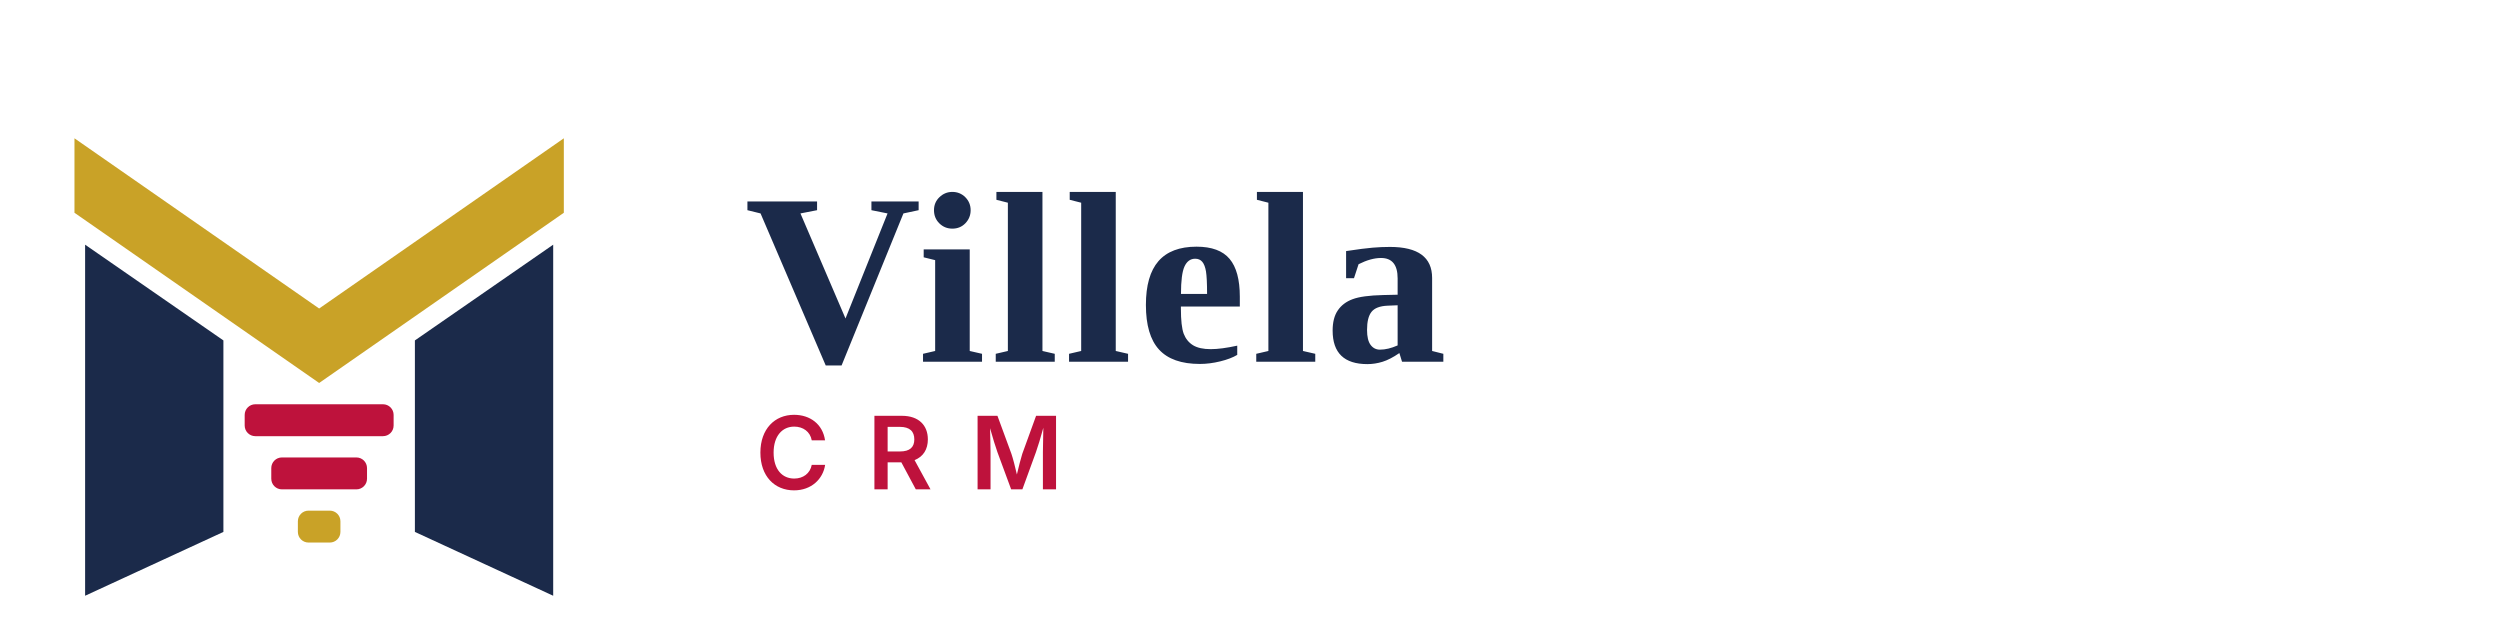
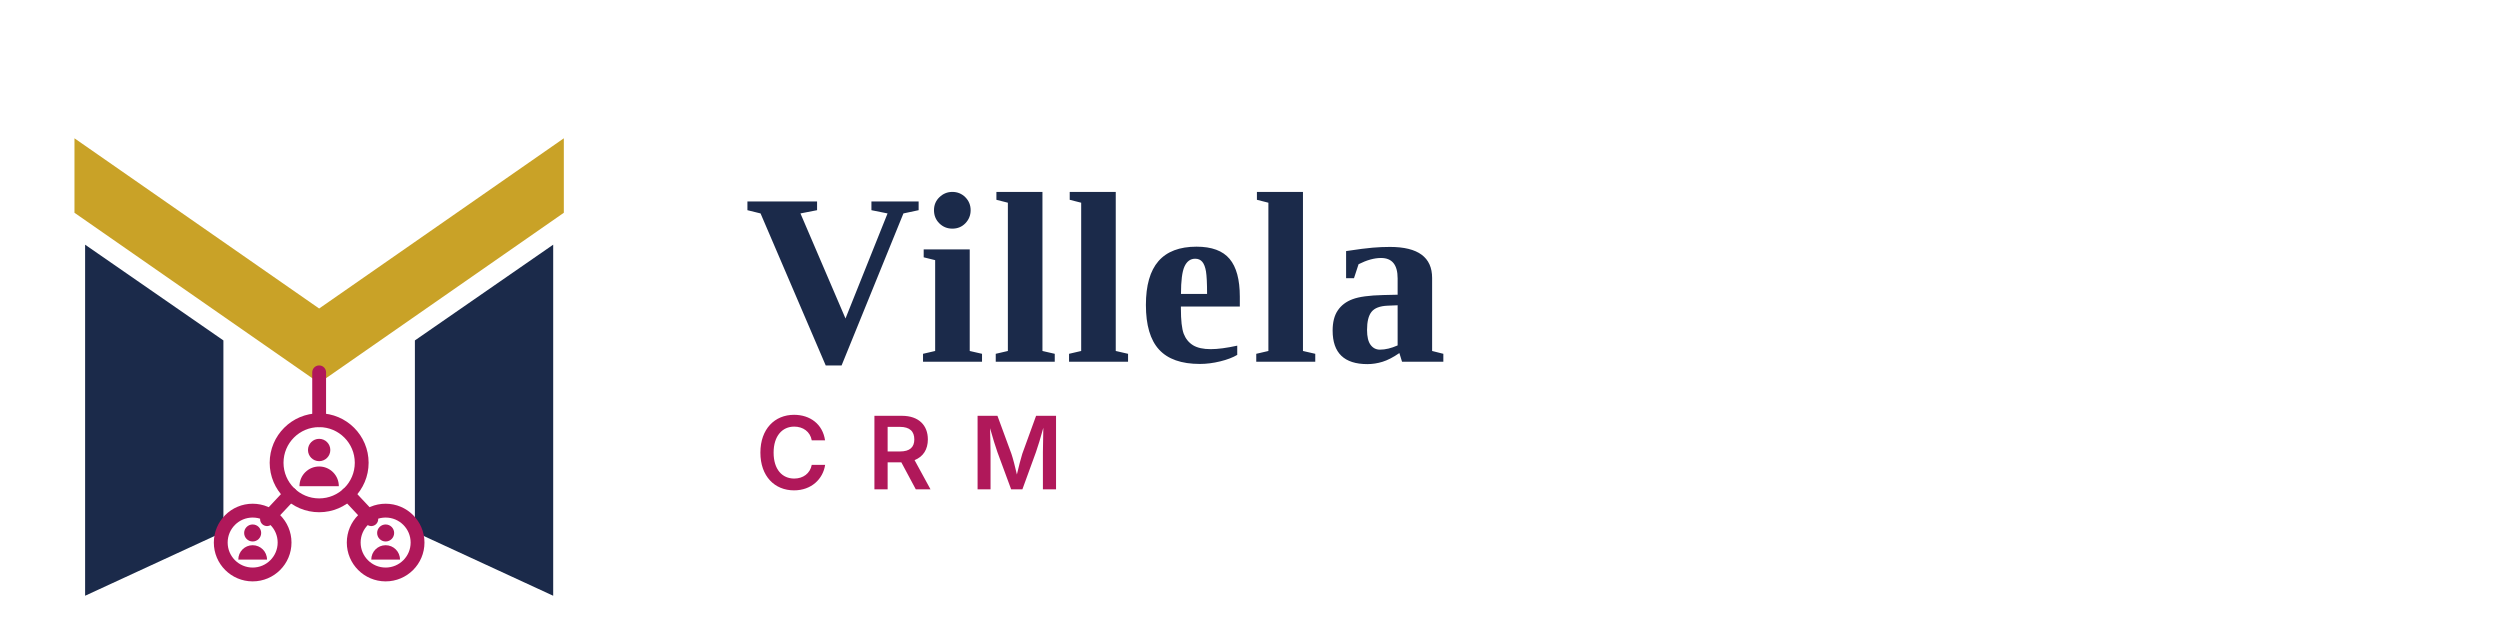
<svg xmlns="http://www.w3.org/2000/svg" viewBox="0 0 470 120" role="img">
  <g>
    <polygon points="14,26 60,58 106,26 106,40 60,72 14,40" fill="#C9A227" />
    <polygon points="16,46 42,64 42,100 16,112" fill="#1B2A4A" />
    <polygon points="104,46 78,64 78,100 104,112" fill="#1B2A4A" />
-     <rect x="46" y="76" width="28" height="6" rx="2" fill="#BE123C" />
-     <rect x="51" y="86" width="18" height="6" rx="2" fill="#BE123C" />
-     <rect x="56" y="96" width="8" height="6" rx="2" fill="#C9A227" />
+     <g stroke="#B0185A" stroke-width="2.6" fill="none" stroke-linecap="round">
+       <line x1="60" y1="70" x2="60" y2="79" />
+       <circle cx="60" cy="87" r="8" />
+       <line x1="54.6" y1="92.9" x2="50.2" y2="97.6" />
+       <line x1="65.4" y1="92.9" x2="69.8" y2="97.6" />
+       <circle cx="47.5" cy="102" r="6" />
+       <circle cx="72.5" cy="102" r="6" />
+     </g>
+     <g fill="#B0185A">
+       <circle cx="60" cy="84.6" r="2.1" />
+       <path d="M56.3 91.4 a3.7 3.7 0 0 1 7.4 0 z" />
+       <circle cx="47.5" cy="100.2" r="1.6" />
+       <path d="M44.8 105.2 a2.7 2.7 0 0 1 5.4 0 z" />
+       <circle cx="72.5" cy="100.2" r="1.6" />
+       <path d="M69.8 105.2 a2.7 2.7 0 0 1 5.4 0 z" />
+     </g>
  </g>
  <text x="140" y="68" font-family="Lora, Georgia, 'Times New Roman', serif" font-weight="600" font-size="46" letter-spacing="1" fill="#1B2A4A">Villela</text>
-   <text x="142" y="92" font-family="Inter, 'Segoe UI', Arial, sans-serif" font-weight="600" font-size="19" letter-spacing="7" fill="#BE123C">CRM</text>
+   <text x="142" y="92" font-family="Inter, 'Segoe UI', Arial, sans-serif" font-weight="600" font-size="19" letter-spacing="7" fill="#B0185A">CRM</text>
</svg>
